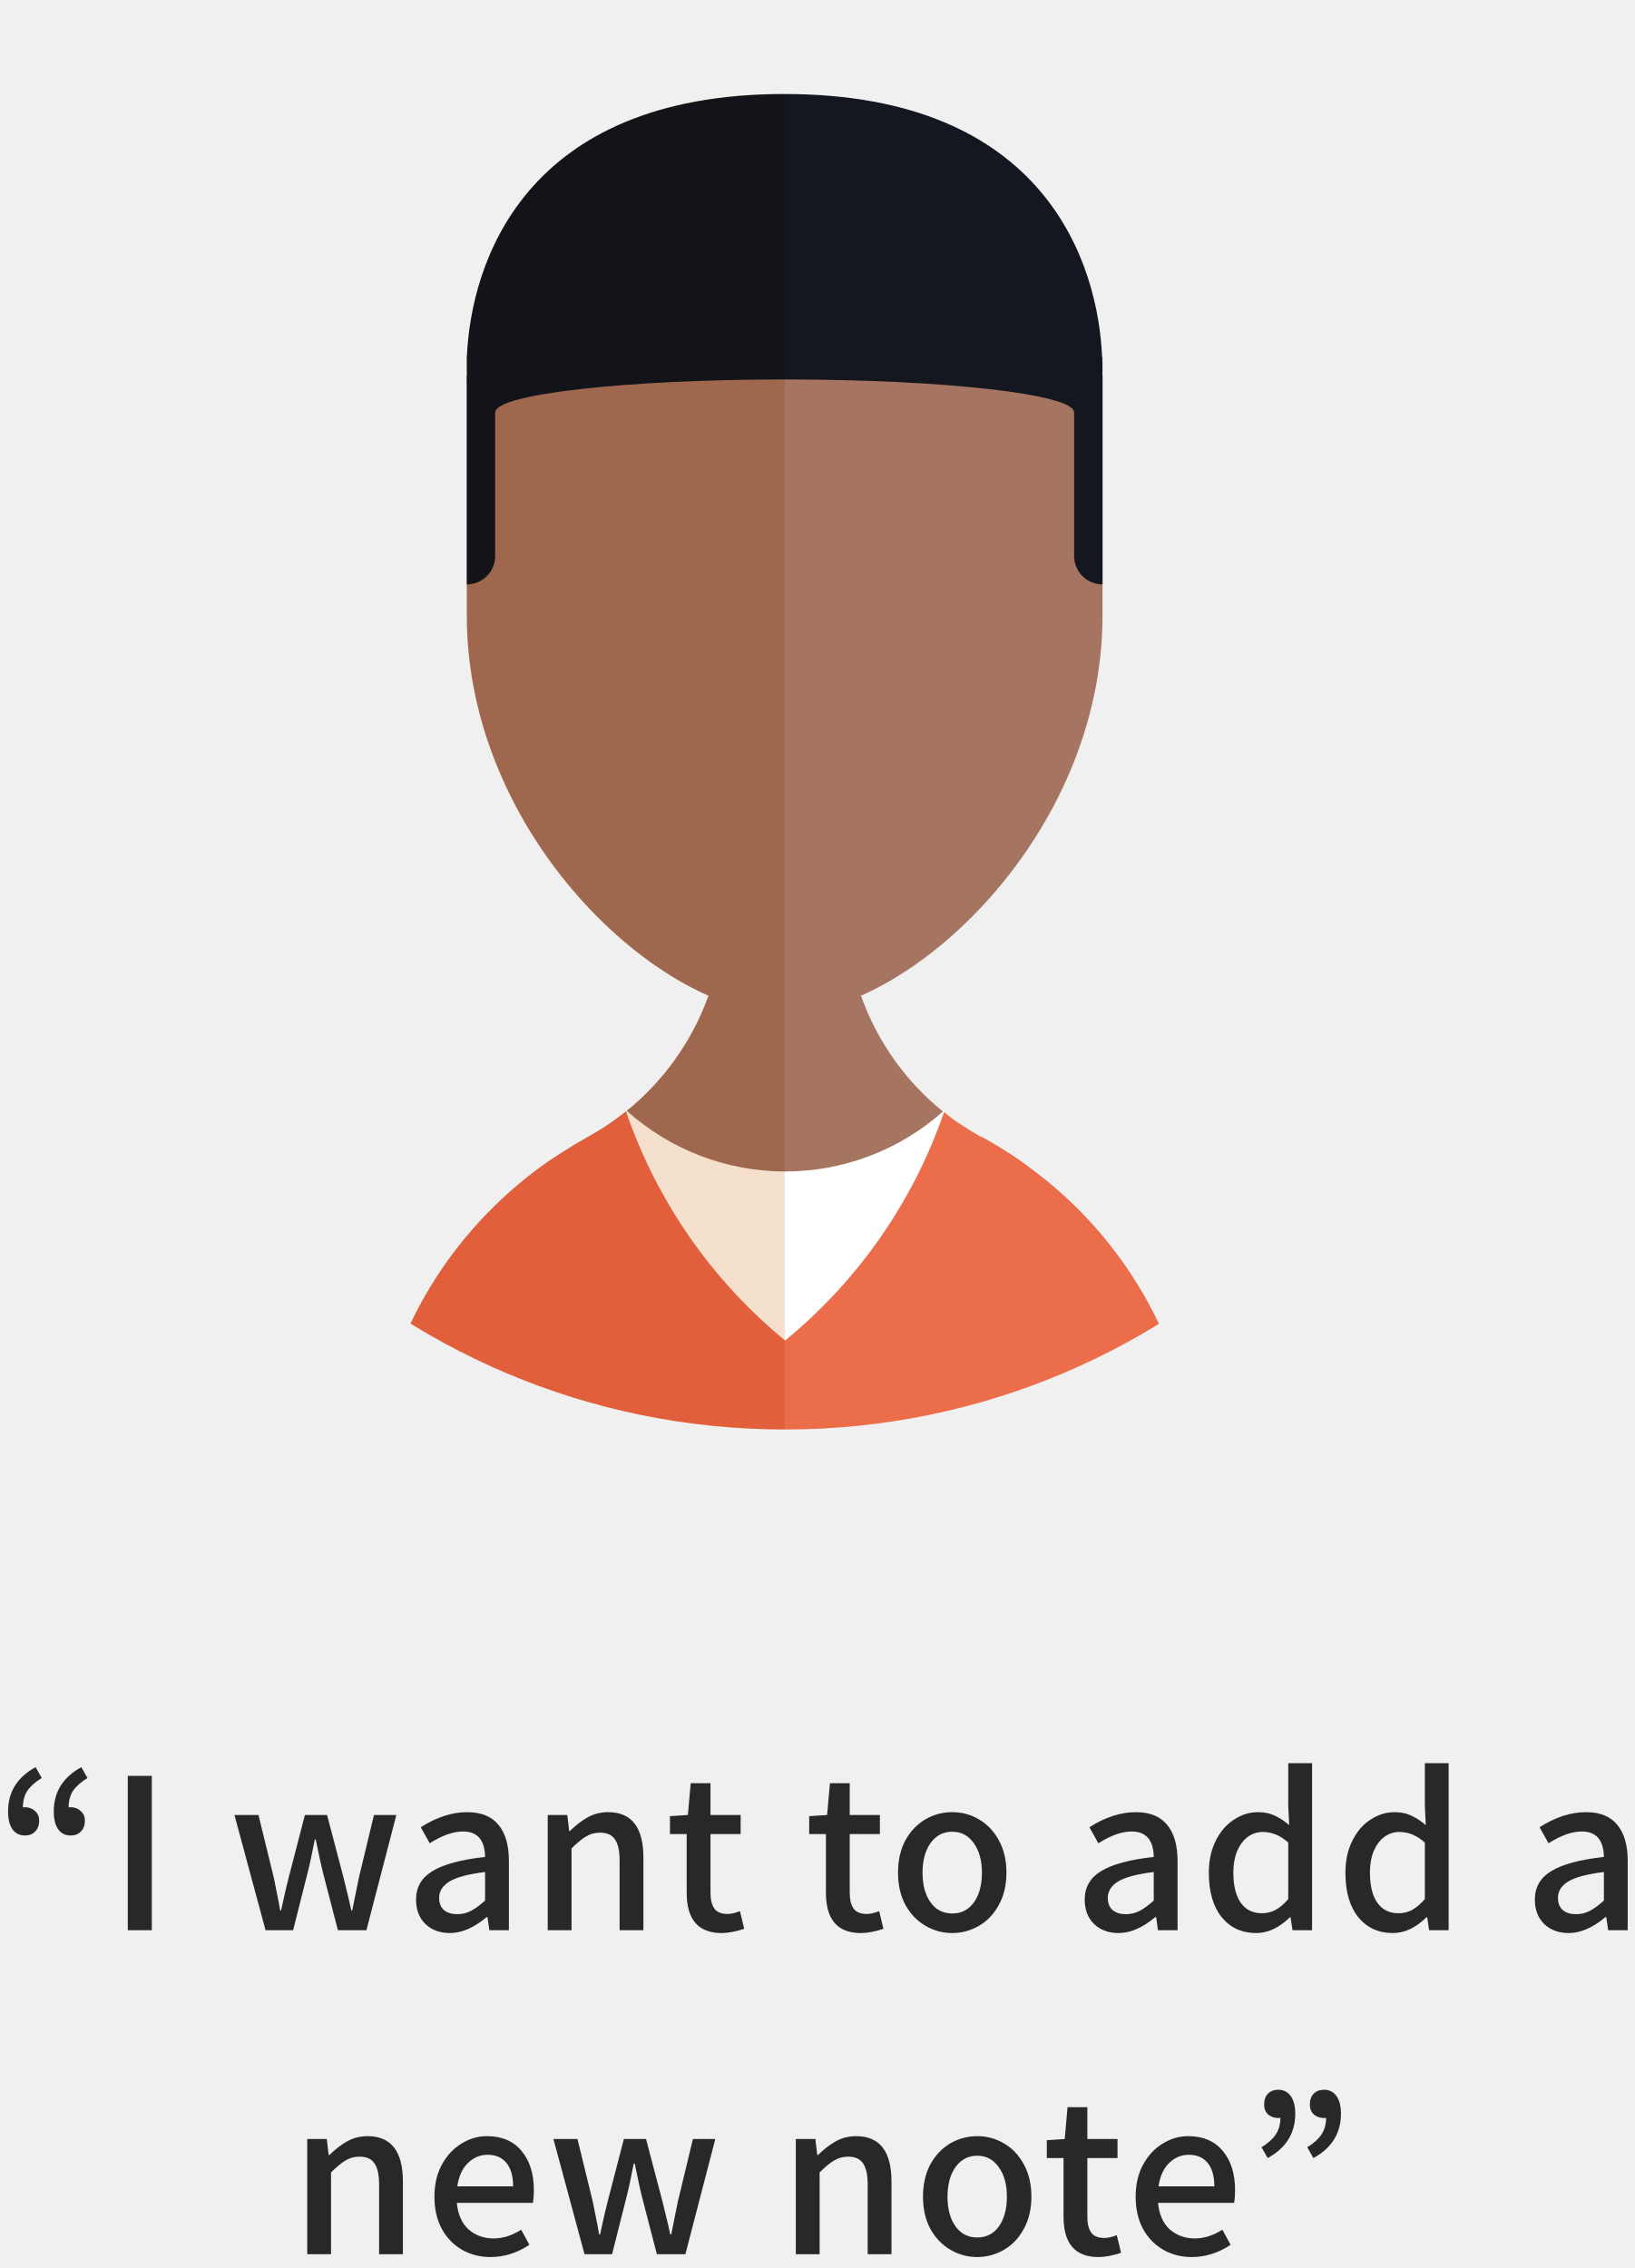
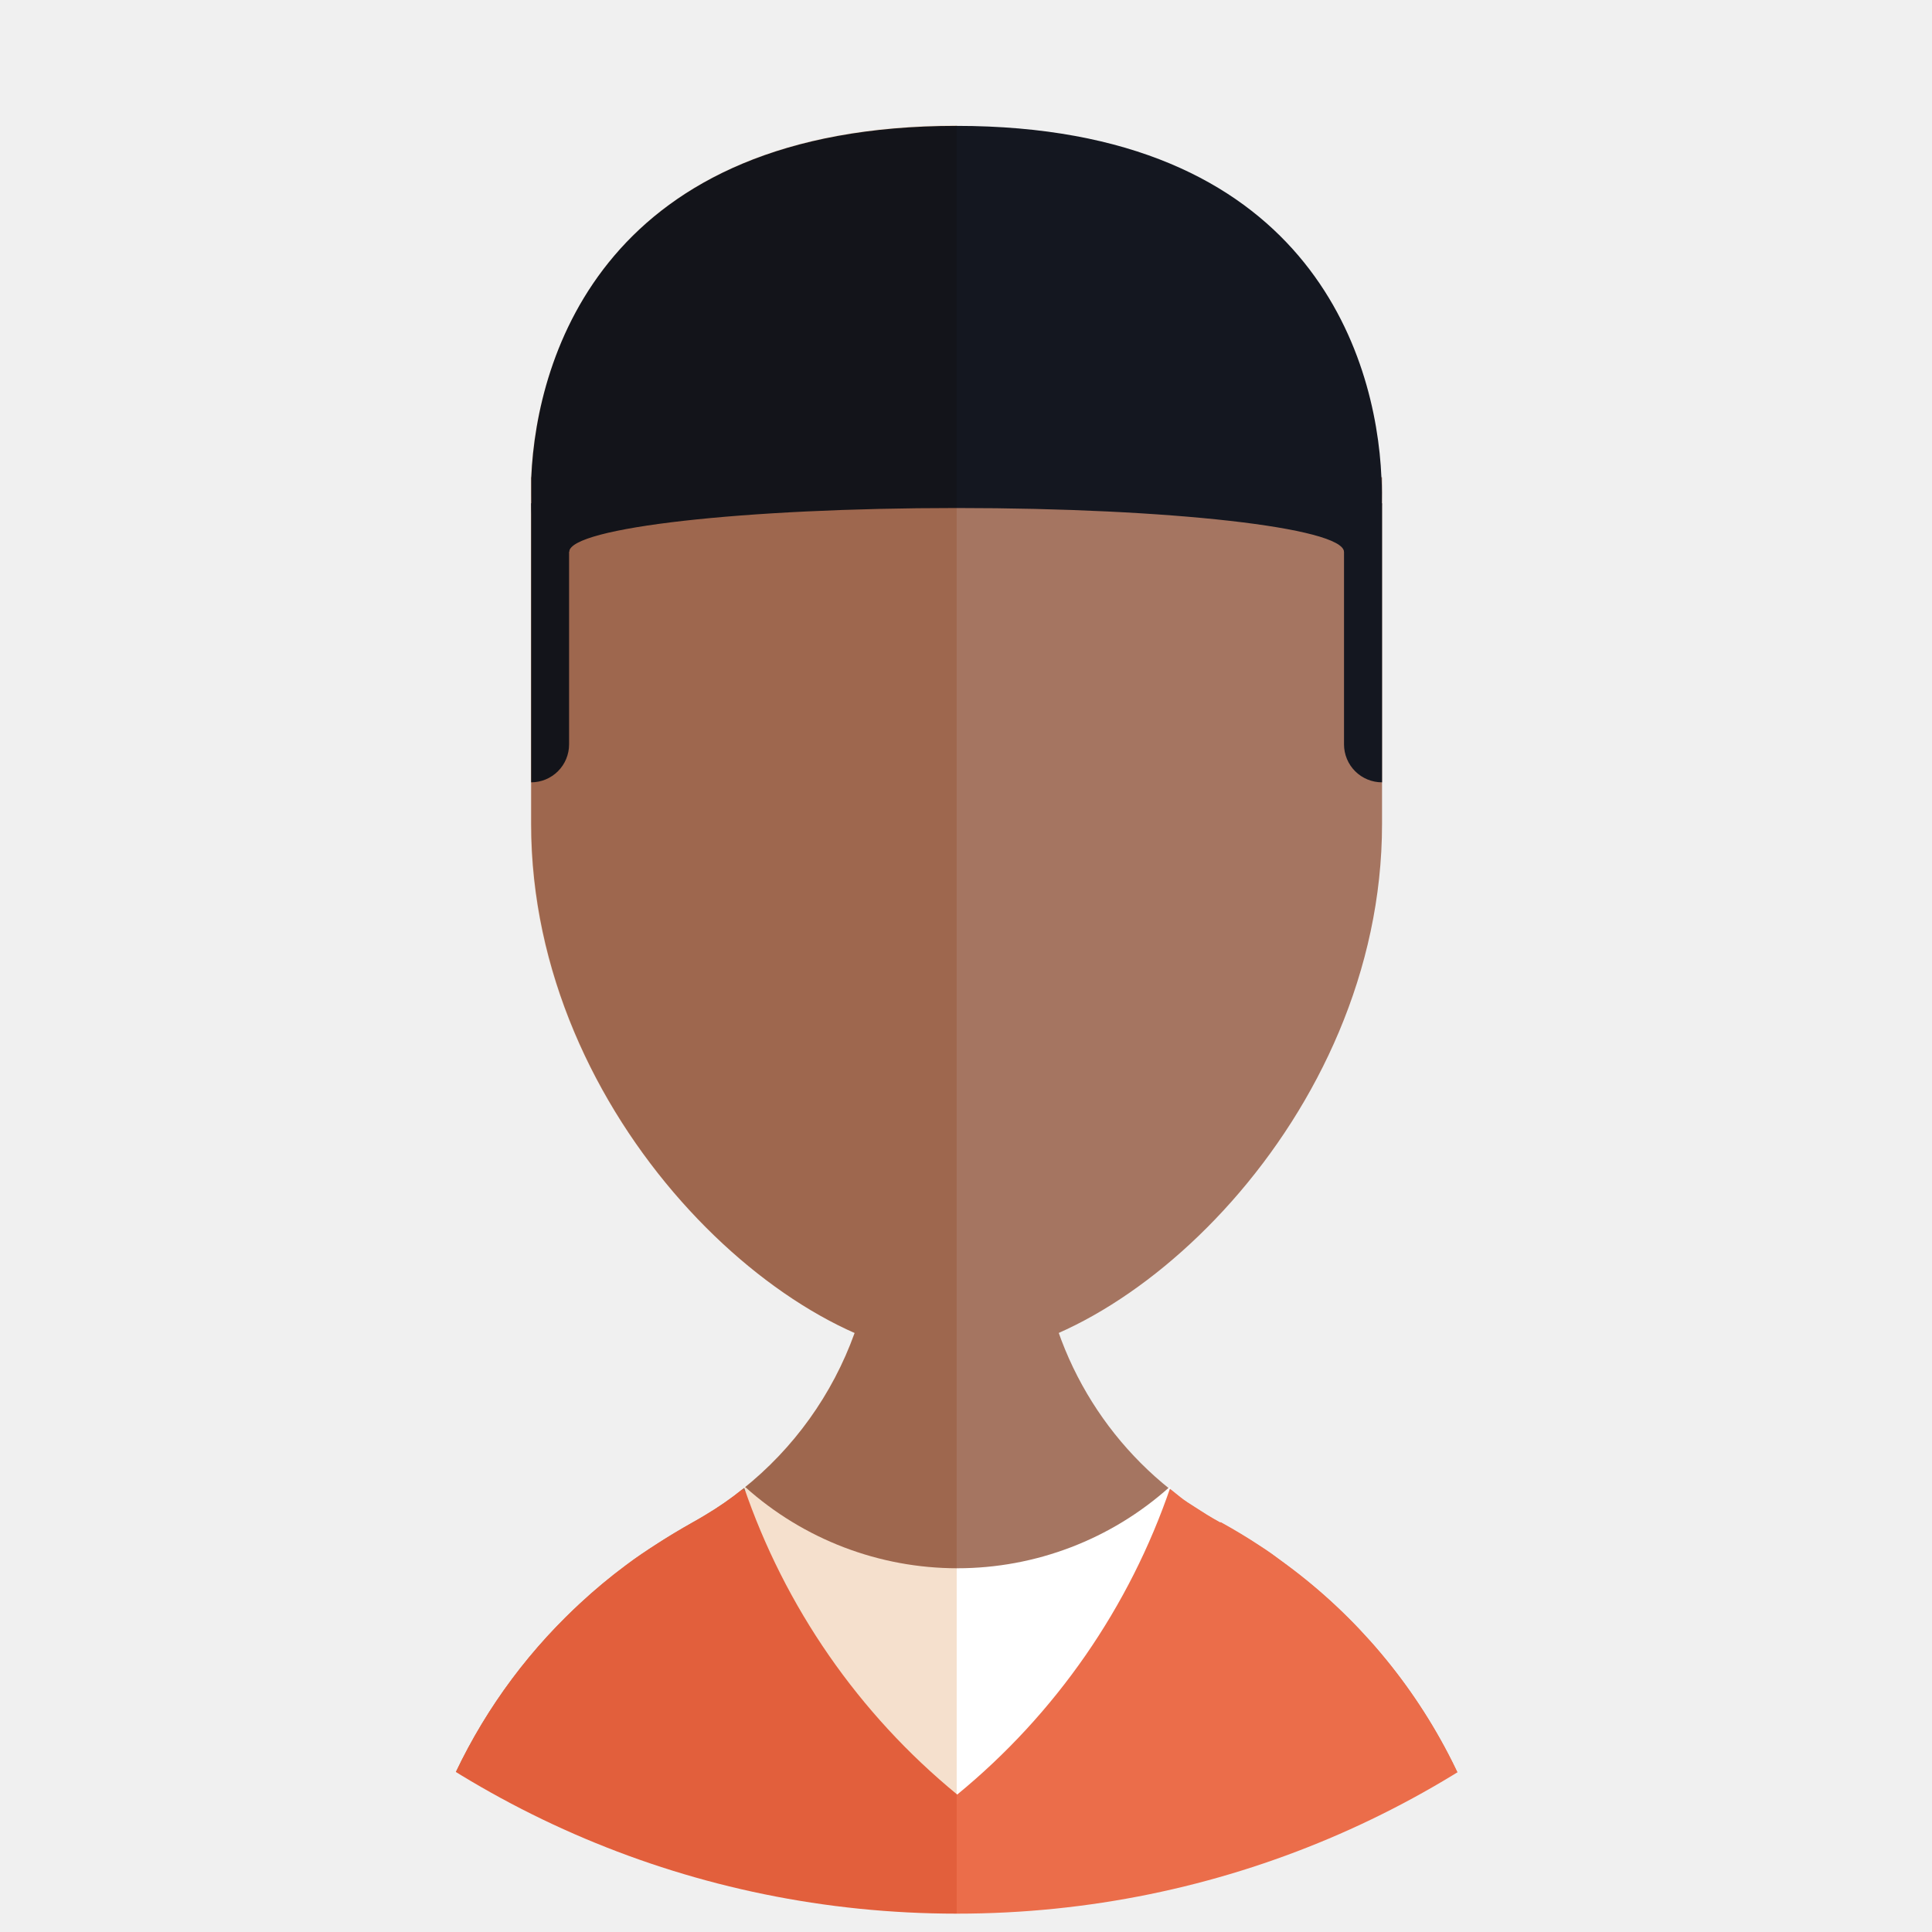
- <svg xmlns="http://www.w3.org/2000/svg" width="111" height="154" viewBox="0 0 111 154" fill="none">
-   <path d="M1.699 122.712C1.966 122.712 2.19 122.797 2.371 122.968C2.563 123.128 2.659 123.347 2.659 123.624C2.659 123.933 2.568 124.179 2.387 124.36C2.216 124.541 1.987 124.632 1.699 124.632C1.336 124.632 1.054 124.493 0.851 124.216C0.648 123.928 0.547 123.523 0.547 123C0.547 121.677 1.171 120.675 2.419 119.992L2.835 120.728C2.398 120.995 2.072 121.283 1.859 121.592C1.656 121.901 1.555 122.28 1.555 122.728C1.587 122.717 1.635 122.712 1.699 122.712ZM4.803 122.712C5.07 122.712 5.294 122.797 5.475 122.968C5.667 123.128 5.763 123.347 5.763 123.624C5.763 123.933 5.672 124.179 5.491 124.36C5.32 124.541 5.091 124.632 4.803 124.632C4.44 124.632 4.158 124.493 3.955 124.216C3.752 123.928 3.651 123.523 3.651 123C3.651 121.677 4.275 120.675 5.523 119.992L5.939 120.728C5.502 120.995 5.176 121.283 4.963 121.592C4.76 121.901 4.659 122.28 4.659 122.728C4.691 122.717 4.739 122.712 4.803 122.712Z" fill="#282828" />
-   <path d="M8.675 120.584H10.307V131.064H8.675V120.584Z" fill="#282828" />
-   <path d="M15.917 123.24H17.549L18.589 127.496L18.909 129.096L19.021 129.72H19.085C19.287 128.771 19.458 128.029 19.597 127.496L20.701 123.24H22.205L23.325 127.496L23.725 129.144C23.746 129.272 23.789 129.464 23.853 129.72H23.917C24.034 129.155 24.109 128.781 24.141 128.6L24.365 127.496L25.389 123.24H26.909L24.877 131.064H22.941L21.933 127.176C21.815 126.707 21.698 126.179 21.581 125.592L21.437 124.904H21.373C21.17 125.939 21.005 126.701 20.877 127.192L19.901 131.064H18.029L15.917 123.24Z" fill="#282828" />
-   <path d="M30.55 131.256C29.867 131.256 29.313 131.053 28.886 130.648C28.459 130.232 28.246 129.677 28.246 128.984C28.246 128.141 28.619 127.496 29.366 127.048C30.113 126.589 31.302 126.269 32.934 126.088C32.913 124.936 32.411 124.36 31.43 124.36C30.769 124.36 30.017 124.627 29.174 125.16L28.566 124.072C29.633 123.389 30.683 123.048 31.718 123.048C32.667 123.048 33.377 123.336 33.846 123.912C34.316 124.477 34.55 125.293 34.55 126.36V131.064H33.222L33.094 130.168H33.046C32.182 130.893 31.35 131.256 30.55 131.256ZM31.046 129.976C31.377 129.976 31.686 129.901 31.974 129.752C32.262 129.603 32.582 129.368 32.934 129.048V127.112C31.803 127.251 30.998 127.464 30.518 127.752C30.049 128.04 29.814 128.413 29.814 128.872C29.814 129.235 29.926 129.512 30.15 129.704C30.374 129.885 30.673 129.976 31.046 129.976Z" fill="#282828" />
-   <path d="M37.186 123.24H38.514L38.642 124.328H38.69C39.106 123.923 39.517 123.608 39.922 123.384C40.338 123.16 40.791 123.048 41.282 123.048C42.882 123.048 43.682 124.077 43.682 126.136V131.064H42.066V126.344C42.066 125.672 41.959 125.187 41.746 124.888C41.543 124.589 41.207 124.44 40.738 124.44C40.386 124.44 40.071 124.525 39.794 124.696C39.517 124.856 39.186 125.128 38.802 125.512V131.064H37.186V123.24Z" fill="#282828" />
-   <path d="M48.989 131.256C47.411 131.256 46.621 130.344 46.621 128.52V124.536H45.485V123.32L46.701 123.24L46.893 121.08H48.237V123.24H50.285V124.536H48.237V128.52C48.237 129 48.328 129.363 48.509 129.608C48.691 129.843 48.984 129.96 49.389 129.96C49.635 129.96 49.917 129.896 50.237 129.768L50.525 130.968C49.949 131.16 49.437 131.256 48.989 131.256Z" fill="#282828" />
-   <path d="M58.442 131.256C56.863 131.256 56.074 130.344 56.074 128.52V124.536H54.938V123.32L56.154 123.24L56.346 121.08H57.69V123.24H59.738V124.536H57.69V128.52C57.69 129 57.781 129.363 57.962 129.608C58.143 129.843 58.437 129.96 58.842 129.96C59.087 129.96 59.37 129.896 59.69 129.768L59.978 130.968C59.402 131.16 58.89 131.256 58.442 131.256Z" fill="#282828" />
-   <path d="M64.649 131.256C63.998 131.256 63.39 131.091 62.825 130.76C62.26 130.429 61.806 129.955 61.465 129.336C61.134 128.717 60.969 127.992 60.969 127.16C60.969 126.317 61.134 125.587 61.465 124.968C61.806 124.349 62.254 123.875 62.809 123.544C63.374 123.213 63.987 123.048 64.649 123.048C65.31 123.048 65.918 123.213 66.473 123.544C67.038 123.875 67.486 124.349 67.817 124.968C68.158 125.587 68.329 126.317 68.329 127.16C68.329 127.992 68.158 128.717 67.817 129.336C67.486 129.955 67.038 130.429 66.473 130.76C65.907 131.091 65.299 131.256 64.649 131.256ZM64.649 129.928C65.267 129.928 65.758 129.677 66.121 129.176C66.484 128.664 66.665 127.992 66.665 127.16C66.665 126.328 66.478 125.656 66.105 125.144C65.742 124.632 65.257 124.376 64.649 124.376C64.041 124.376 63.55 124.632 63.177 125.144C62.814 125.656 62.633 126.328 62.633 127.16C62.633 127.992 62.814 128.664 63.177 129.176C63.539 129.677 64.03 129.928 64.649 129.928Z" fill="#282828" />
-   <path d="M75.946 131.256C75.264 131.256 74.709 131.053 74.282 130.648C73.856 130.232 73.642 129.677 73.642 128.984C73.642 128.141 74.016 127.496 74.762 127.048C75.509 126.589 76.698 126.269 78.33 126.088C78.309 124.936 77.808 124.36 76.826 124.36C76.165 124.36 75.413 124.627 74.57 125.16L73.962 124.072C75.029 123.389 76.08 123.048 77.114 123.048C78.064 123.048 78.773 123.336 79.242 123.912C79.712 124.477 79.946 125.293 79.946 126.36V131.064H78.618L78.49 130.168H78.442C77.578 130.893 76.746 131.256 75.946 131.256ZM76.442 129.976C76.773 129.976 77.082 129.901 77.37 129.752C77.658 129.603 77.978 129.368 78.33 129.048V127.112C77.2 127.251 76.394 127.464 75.914 127.752C75.445 128.04 75.21 128.413 75.21 128.872C75.21 129.235 75.322 129.512 75.546 129.704C75.77 129.885 76.069 129.976 76.442 129.976Z" fill="#282828" />
-   <path d="M85.286 131.256C84.305 131.256 83.521 130.893 82.934 130.168C82.358 129.443 82.07 128.44 82.07 127.16C82.07 126.339 82.225 125.619 82.534 125C82.844 124.371 83.254 123.891 83.766 123.56C84.278 123.219 84.828 123.048 85.414 123.048C85.83 123.048 86.198 123.123 86.518 123.272C86.838 123.411 87.174 123.629 87.526 123.928L87.462 122.632V119.72H89.078V131.064H87.75L87.622 130.184H87.574C87.254 130.504 86.897 130.765 86.502 130.968C86.108 131.16 85.702 131.256 85.286 131.256ZM85.67 129.912C86.001 129.912 86.31 129.837 86.598 129.688C86.886 129.528 87.174 129.283 87.462 128.952V125.112C86.929 124.632 86.353 124.392 85.734 124.392C85.361 124.392 85.02 124.504 84.71 124.728C84.412 124.952 84.172 125.272 83.99 125.688C83.82 126.104 83.734 126.589 83.734 127.144C83.734 128.029 83.9 128.712 84.23 129.192C84.572 129.672 85.052 129.912 85.67 129.912Z" fill="#282828" />
-   <path d="M94.559 131.256C93.578 131.256 92.794 130.893 92.207 130.168C91.631 129.443 91.343 128.44 91.343 127.16C91.343 126.339 91.498 125.619 91.807 125C92.117 124.371 92.527 123.891 93.039 123.56C93.551 123.219 94.101 123.048 94.687 123.048C95.103 123.048 95.471 123.123 95.791 123.272C96.111 123.411 96.447 123.629 96.799 123.928L96.735 122.632V119.72H98.351V131.064H97.023L96.895 130.184H96.847C96.527 130.504 96.17 130.765 95.775 130.968C95.381 131.16 94.975 131.256 94.559 131.256ZM94.943 129.912C95.274 129.912 95.583 129.837 95.871 129.688C96.159 129.528 96.447 129.283 96.735 128.952V125.112C96.202 124.632 95.626 124.392 95.007 124.392C94.634 124.392 94.293 124.504 93.983 124.728C93.685 124.952 93.445 125.272 93.263 125.688C93.093 126.104 93.007 126.589 93.007 127.144C93.007 128.029 93.173 128.712 93.503 129.192C93.845 129.672 94.325 129.912 94.943 129.912Z" fill="#282828" />
-   <path d="M106.508 131.256C105.825 131.256 105.27 131.053 104.844 130.648C104.417 130.232 104.204 129.677 104.204 128.984C104.204 128.141 104.577 127.496 105.324 127.048C106.07 126.589 107.26 126.269 108.892 126.088C108.87 124.936 108.369 124.36 107.388 124.36C106.726 124.36 105.974 124.627 105.132 125.16L104.524 124.072C105.59 123.389 106.641 123.048 107.676 123.048C108.625 123.048 109.334 123.336 109.804 123.912C110.273 124.477 110.508 125.293 110.508 126.36V131.064H109.18L109.052 130.168H109.004C108.14 130.893 107.308 131.256 106.508 131.256ZM107.004 129.976C107.334 129.976 107.644 129.901 107.932 129.752C108.22 129.603 108.54 129.368 108.892 129.048V127.112C107.761 127.251 106.956 127.464 106.476 127.752C106.006 128.04 105.772 128.413 105.772 128.872C105.772 129.235 105.884 129.512 106.108 129.704C106.332 129.885 106.63 129.976 107.004 129.976Z" fill="#282828" />
-   <path d="M20.858 145.24H22.186L22.314 146.328H22.362C22.778 145.923 23.189 145.608 23.594 145.384C24.01 145.16 24.463 145.048 24.954 145.048C26.554 145.048 27.354 146.077 27.354 148.136V153.064H25.738V148.344C25.738 147.672 25.631 147.187 25.418 146.888C25.215 146.589 24.88 146.44 24.41 146.44C24.058 146.44 23.744 146.525 23.466 146.696C23.189 146.856 22.858 147.128 22.474 147.512V153.064H20.858V145.24Z" fill="#282828" />
-   <path d="M36.246 148.744C36.246 149.043 36.224 149.32 36.182 149.576H31.014C31.088 150.365 31.355 150.968 31.814 151.384C32.283 151.789 32.848 151.992 33.51 151.992C34.139 151.992 34.763 151.795 35.382 151.4L35.942 152.424C35.11 152.979 34.23 153.256 33.302 153.256C32.587 153.256 31.942 153.091 31.366 152.76C30.79 152.429 30.331 151.955 29.99 151.336C29.659 150.717 29.494 149.992 29.494 149.16C29.494 148.339 29.659 147.619 29.99 147C30.331 146.371 30.774 145.891 31.318 145.56C31.862 145.219 32.443 145.048 33.062 145.048C34.075 145.048 34.859 145.384 35.414 146.056C35.968 146.717 36.246 147.613 36.246 148.744ZM34.838 148.456C34.838 147.773 34.688 147.245 34.39 146.872C34.091 146.499 33.659 146.312 33.094 146.312C32.603 146.312 32.166 146.493 31.782 146.856C31.398 147.219 31.152 147.752 31.046 148.456H34.838Z" fill="#282828" />
-   <path d="M37.572 145.24H39.204L40.244 149.496L40.564 151.096L40.676 151.72H40.74C40.943 150.771 41.113 150.029 41.252 149.496L42.356 145.24H43.86L44.98 149.496L45.38 151.144C45.401 151.272 45.444 151.464 45.508 151.72H45.572C45.689 151.155 45.764 150.781 45.796 150.6L46.02 149.496L47.044 145.24H48.564L46.532 153.064H44.596L43.588 149.176C43.471 148.707 43.353 148.179 43.236 147.592L43.092 146.904H43.028C42.825 147.939 42.66 148.701 42.532 149.192L41.556 153.064H39.684L37.572 145.24Z" fill="#282828" />
-   <path d="M54.029 145.24H55.357L55.485 146.328H55.533C55.949 145.923 56.359 145.608 56.765 145.384C57.181 145.16 57.634 145.048 58.125 145.048C59.725 145.048 60.525 146.077 60.525 148.136V153.064H58.909V148.344C58.909 147.672 58.802 147.187 58.589 146.888C58.386 146.589 58.05 146.44 57.581 146.44C57.229 146.44 56.914 146.525 56.637 146.696C56.359 146.856 56.029 147.128 55.645 147.512V153.064H54.029V145.24Z" fill="#282828" />
-   <path d="M66.344 153.256C65.694 153.256 65.085 153.091 64.52 152.76C63.955 152.429 63.502 151.955 63.16 151.336C62.83 150.717 62.664 149.992 62.664 149.16C62.664 148.317 62.83 147.587 63.16 146.968C63.502 146.349 63.95 145.875 64.504 145.544C65.07 145.213 65.683 145.048 66.344 145.048C67.005 145.048 67.614 145.213 68.168 145.544C68.734 145.875 69.181 146.349 69.512 146.968C69.853 147.587 70.024 148.317 70.024 149.16C70.024 149.992 69.853 150.717 69.512 151.336C69.181 151.955 68.734 152.429 68.168 152.76C67.603 153.091 66.995 153.256 66.344 153.256ZM66.344 151.928C66.963 151.928 67.454 151.677 67.816 151.176C68.179 150.664 68.36 149.992 68.36 149.16C68.36 148.328 68.174 147.656 67.8 147.144C67.438 146.632 66.952 146.376 66.344 146.376C65.736 146.376 65.246 146.632 64.872 147.144C64.51 147.656 64.328 148.328 64.328 149.16C64.328 149.992 64.51 150.664 64.872 151.176C65.235 151.677 65.725 151.928 66.344 151.928Z" fill="#282828" />
-   <path d="M74.574 153.256C72.995 153.256 72.206 152.344 72.206 150.52V146.536H71.07V145.32L72.286 145.24L72.478 143.08H73.822V145.24H75.87V146.536H73.822V150.52C73.822 151 73.913 151.363 74.094 151.608C74.275 151.843 74.569 151.96 74.974 151.96C75.219 151.96 75.502 151.896 75.822 151.768L76.11 152.968C75.534 153.16 75.022 153.256 74.574 153.256Z" fill="#282828" />
-   <path d="M83.853 148.744C83.853 149.043 83.832 149.32 83.789 149.576H78.621C78.696 150.365 78.962 150.968 79.421 151.384C79.89 151.789 80.456 151.992 81.117 151.992C81.746 151.992 82.37 151.795 82.989 151.4L83.549 152.424C82.717 152.979 81.837 153.256 80.909 153.256C80.194 153.256 79.549 153.091 78.973 152.76C78.397 152.429 77.938 151.955 77.597 151.336C77.266 150.717 77.101 149.992 77.101 149.16C77.101 148.339 77.266 147.619 77.597 147C77.938 146.371 78.381 145.891 78.925 145.56C79.469 145.219 80.05 145.048 80.669 145.048C81.682 145.048 82.466 145.384 83.021 146.056C83.576 146.717 83.853 147.613 83.853 148.744ZM82.445 148.456C82.445 147.773 82.296 147.245 81.997 146.872C81.698 146.499 81.266 146.312 80.701 146.312C80.21 146.312 79.773 146.493 79.389 146.856C79.005 147.219 78.76 147.752 78.653 148.456H82.445Z" fill="#282828" />
-   <path d="M86.784 141.896C87.147 141.896 87.429 142.04 87.632 142.328C87.835 142.605 87.936 143.005 87.936 143.528C87.936 144.851 87.312 145.853 86.064 146.536L85.648 145.8C86.085 145.533 86.405 145.245 86.608 144.936C86.821 144.627 86.928 144.248 86.928 143.8C86.896 143.811 86.848 143.816 86.784 143.816C86.517 143.816 86.288 143.736 86.096 143.576C85.915 143.405 85.824 143.181 85.824 142.904C85.824 142.595 85.909 142.349 86.08 142.168C86.261 141.987 86.496 141.896 86.784 141.896ZM89.888 141.896C90.251 141.896 90.533 142.04 90.736 142.328C90.939 142.605 91.04 143.005 91.04 143.528C91.04 144.851 90.416 145.853 89.168 146.536L88.752 145.8C89.189 145.533 89.509 145.245 89.712 144.936C89.925 144.627 90.032 144.248 90.032 143.8C90 143.811 89.952 143.816 89.888 143.816C89.621 143.816 89.392 143.736 89.2 143.576C89.019 143.405 88.928 143.181 88.928 142.904C88.928 142.595 89.013 142.349 89.184 142.168C89.365 141.987 89.6 141.896 89.888 141.896Z" fill="#282828" />
-   <mask id="mask0" mask-type="alpha" maskUnits="userSpaceOnUse" x="4" y="0" width="98" height="98">
-     <path d="M53.289 97.064C80.07 97.064 101.781 75.353 101.781 48.572C101.781 21.79 80.07 0.079 53.289 0.079C26.507 0.079 4.796 21.79 4.796 48.572C4.796 75.353 26.507 97.064 53.289 97.064Z" fill="#5AB7B2" />
+ <svg xmlns="http://www.w3.org/2000/svg" viewBox="0 0 97 97" fill="none">
+   <mask id="mask0" mask-type="alpha" maskUnits="userSpaceOnUse" x="0" y="0" width="97" height="97">
+     <path d="M48.044 96.079C74.553 96.079 96.044 74.589 96.044 48.079C96.044 21.569 74.553 0.079 48.044 0.079C21.534 0.079 0.044 21.569 0.044 48.079C0.044 74.589 21.534 96.079 48.044 96.079Z" fill="#5AB7B2" />
  </mask>
  <g mask="url(#mask0)">
-     <path d="M81.383 101.956H25.158C25.152 98.249 25.883 94.578 27.306 91.155C28.73 87.732 30.819 84.626 33.453 82.017C33.69 81.78 33.932 81.553 34.179 81.321C34.915 80.639 35.688 79.997 36.494 79.398C37.009 79.002 37.576 78.63 38.133 78.27C38.69 77.909 39.262 77.569 39.85 77.239C40.077 77.11 40.298 76.986 40.525 76.847C41.19 76.453 41.825 76.012 42.427 75.527C45.014 73.468 46.978 70.73 48.098 67.62V67.62C48.786 65.694 49.135 63.664 49.129 61.619L57.438 61.655C57.432 64.321 58.027 66.954 59.181 69.358C60.334 71.762 62.015 73.874 64.099 75.537C64.274 75.682 64.454 75.816 64.614 75.95C64.774 76.084 65.129 76.316 65.372 76.465C65.614 76.615 65.758 76.718 65.954 76.837C66.15 76.955 66.392 77.099 66.619 77.223H66.671L66.717 77.254C67.367 77.615 68.006 77.996 68.619 78.398C68.826 78.532 69.032 78.666 69.233 78.811C69.434 78.955 69.748 79.192 70.027 79.393C73.553 82.004 76.417 85.405 78.39 89.324C80.362 93.242 81.387 97.569 81.383 101.956V101.956Z" fill="#A57561" />
-     <path d="M81.383 101.956H25.158C25.152 98.249 25.883 94.577 27.306 91.154C28.73 87.732 30.819 84.626 33.453 82.016C33.69 81.779 33.932 81.552 34.179 81.32C34.915 80.636 35.688 79.993 36.494 79.393C37.009 79.001 37.576 78.624 38.133 78.269C38.69 77.913 39.262 77.568 39.85 77.238C40.077 77.109 40.298 76.985 40.525 76.846C41.19 76.452 41.825 76.011 42.427 75.526C43.84 76.97 45.526 78.117 47.388 78.9C49.249 79.683 51.248 80.087 53.268 80.087C55.288 80.087 57.287 79.683 59.148 78.9C61.01 78.117 62.697 76.97 64.109 75.526C64.284 75.671 64.465 75.805 64.624 75.939C64.784 76.073 65.14 76.305 65.382 76.454C65.624 76.604 65.769 76.707 65.965 76.825C66.16 76.944 66.403 77.088 66.63 77.212H66.681L66.728 77.238C67.377 77.599 68.016 77.98 68.63 78.387C68.836 78.521 69.042 78.655 69.243 78.8C69.444 78.944 69.759 79.181 70.037 79.382C73.563 81.995 76.426 85.398 78.397 89.319C80.367 93.239 81.39 97.568 81.383 101.956V101.956Z" fill="#EB6D4A" />
-     <path d="M31.695 24.209V41.798C31.695 56.747 44.809 68.846 53.273 68.846C61.738 68.846 74.852 56.737 74.852 41.798V24.209H31.695Z" fill="#A57561" />
-     <path d="M31.695 39.68C32.205 39.68 32.694 39.477 33.054 39.117C33.415 38.756 33.618 38.267 33.618 37.757V25.524H31.695V39.68Z" fill="#141720" />
-     <path d="M74.852 39.68V25.524H72.924V37.757C72.924 38.01 72.974 38.26 73.071 38.494C73.168 38.728 73.31 38.94 73.489 39.118C73.668 39.297 73.88 39.439 74.114 39.535C74.348 39.631 74.599 39.681 74.852 39.68V39.68Z" fill="#141720" />
-     <path d="M74.847 24.993C74.847 27.509 74.677 28.117 72.924 27.983C72.852 26.761 64.088 25.766 53.278 25.766C42.468 25.766 33.69 26.761 33.623 27.983C31.865 28.117 31.7 27.509 31.7 24.993C31.7 24.746 31.7 24.478 31.7 24.209C31.968 17.998 35.473 6.384 53.263 6.384C71.052 6.384 74.553 17.998 74.821 24.209C74.841 24.483 74.847 24.746 74.847 24.993Z" fill="#141720" />
-     <path d="M64.13 75.403C62.047 81.517 58.297 86.927 53.304 91.023C48.311 86.927 44.561 81.517 42.479 75.403L42.561 75.434C45.517 78.081 49.345 79.545 53.312 79.545C57.279 79.545 61.107 78.081 64.063 75.434L64.13 75.403Z" fill="white" />
+     <path d="M75.853 100.922H20.199C20.193 97.253 20.916 93.619 22.325 90.231C23.734 86.843 25.802 83.768 28.409 81.185C28.643 80.951 28.883 80.726 29.128 80.496C29.857 79.821 30.622 79.186 31.419 78.593C31.93 78.2 32.491 77.833 33.042 77.476C33.593 77.118 34.159 76.782 34.741 76.455C34.965 76.328 35.185 76.205 35.409 76.067C36.067 75.677 36.697 75.241 37.292 74.761C39.853 72.723 41.797 70.013 42.905 66.934V66.934C43.586 65.028 43.931 63.018 43.926 60.994L52.151 61.03C52.145 63.669 52.734 66.275 53.876 68.655C55.017 71.034 56.681 73.125 58.744 74.771C58.917 74.914 59.096 75.047 59.254 75.18C59.412 75.312 59.764 75.542 60.004 75.69C60.244 75.838 60.387 75.94 60.581 76.057C60.774 76.175 61.014 76.317 61.239 76.44H61.29L61.336 76.471C61.979 76.828 62.611 77.205 63.218 77.603C63.423 77.736 63.627 77.869 63.826 78.011C64.025 78.154 64.336 78.389 64.612 78.588C68.102 81.172 70.937 84.538 72.89 88.418C74.842 92.296 75.857 96.579 75.853 100.922V100.922Z" fill="#A57561" />
+     <path d="M75.853 100.921H20.199C20.193 97.252 20.916 93.618 22.325 90.23C23.734 86.842 25.802 83.767 28.409 81.184C28.643 80.95 28.883 80.725 29.128 80.496C29.857 79.818 30.622 79.181 31.419 78.587C31.93 78.199 32.491 77.827 33.042 77.475C33.593 77.123 34.159 76.781 34.741 76.454C34.965 76.327 35.185 76.204 35.409 76.067C36.067 75.677 36.697 75.24 37.292 74.76C38.69 76.189 40.36 77.325 42.202 78.1C44.045 78.875 46.024 79.274 48.023 79.274C50.022 79.274 52.001 78.875 53.844 78.1C55.687 77.325 57.356 76.189 58.754 74.76C58.927 74.903 59.106 75.036 59.264 75.168C59.422 75.301 59.774 75.531 60.014 75.679C60.254 75.827 60.397 75.929 60.591 76.046C60.785 76.163 61.024 76.306 61.249 76.429H61.3L61.346 76.454C61.989 76.811 62.621 77.189 63.229 77.592C63.433 77.725 63.637 77.858 63.836 78C64.035 78.143 64.346 78.378 64.622 78.577C68.112 81.163 70.946 84.532 72.897 88.412C74.847 92.293 75.86 96.578 75.853 100.921V100.921Z" fill="#EB6D4A" />
+     <path d="M26.669 23.964V41.374C26.669 56.171 39.65 68.147 48.028 68.147C56.407 68.147 69.388 56.161 69.388 41.374V23.964H26.669Z" fill="#A57561" />
+     <path d="M26.669 39.278C27.174 39.278 27.658 39.077 28.015 38.72C28.372 38.363 28.572 37.879 28.572 37.374V25.266H26.669V39.278Z" fill="#141720" />
+     <path d="M69.388 39.278V25.266H67.479V37.374C67.479 37.625 67.529 37.873 67.625 38.104C67.721 38.335 67.861 38.545 68.038 38.722C68.216 38.899 68.426 39.039 68.658 39.134C68.889 39.23 69.137 39.279 69.388 39.278V39.278Z" fill="#141720" />
+     <path d="M69.382 24.74C69.382 27.23 69.214 27.832 67.479 27.7C67.408 26.49 58.733 25.506 48.033 25.506C37.333 25.506 28.643 26.49 28.577 27.7C26.837 27.832 26.674 27.23 26.674 24.74C26.674 24.495 26.674 24.23 26.674 23.965C26.939 17.816 30.409 6.32 48.018 6.32C65.627 6.32 69.092 17.816 69.357 23.965C69.377 24.235 69.382 24.495 69.382 24.74Z" fill="#141720" />
+     <path d="M58.774 74.638C56.713 80.69 53.001 86.045 48.059 90.099C43.116 86.045 39.405 80.69 37.343 74.638L37.425 74.669C40.35 77.289 44.139 78.738 48.067 78.738C51.994 78.738 55.783 77.289 58.708 74.669L58.774 74.638Z" fill="white" />
    <g style="mix-blend-mode:multiply" opacity="0.5">
-       <path d="M53.278 6.358V101.962H25.158C25.151 98.255 25.882 94.583 27.306 91.161C28.731 87.739 30.822 84.634 33.458 82.028C34.02 81.46 34.618 80.919 35.231 80.399C35.638 80.058 36.061 79.723 36.494 79.404C37.292 78.81 38.122 78.26 38.979 77.754C39.267 77.582 39.558 77.41 39.85 77.239C40.758 76.744 41.621 76.17 42.427 75.522C45.016 73.46 46.979 70.719 48.098 67.604C40.314 64.176 31.674 53.918 31.674 41.788V24.21C31.983 17.993 35.489 6.358 53.278 6.358Z" fill="#ECC19C" />
+       <path d="M48.033 6.295V100.927H20.199C20.192 97.258 20.915 93.624 22.325 90.237C23.735 86.849 25.805 83.776 28.414 81.195C28.97 80.634 29.562 80.098 30.169 79.583C30.572 79.246 30.991 78.915 31.419 78.598C32.21 78.011 33.031 77.466 33.879 76.966C34.164 76.795 34.452 76.625 34.741 76.455C35.64 75.966 36.494 75.397 37.292 74.756C39.855 72.715 41.798 70.001 42.905 66.918C35.2 63.525 26.648 53.371 26.648 41.365V23.965C26.954 17.811 30.424 6.295 48.033 6.295Z" fill="#ECC19C" />
    </g>
  </g>
</svg>
